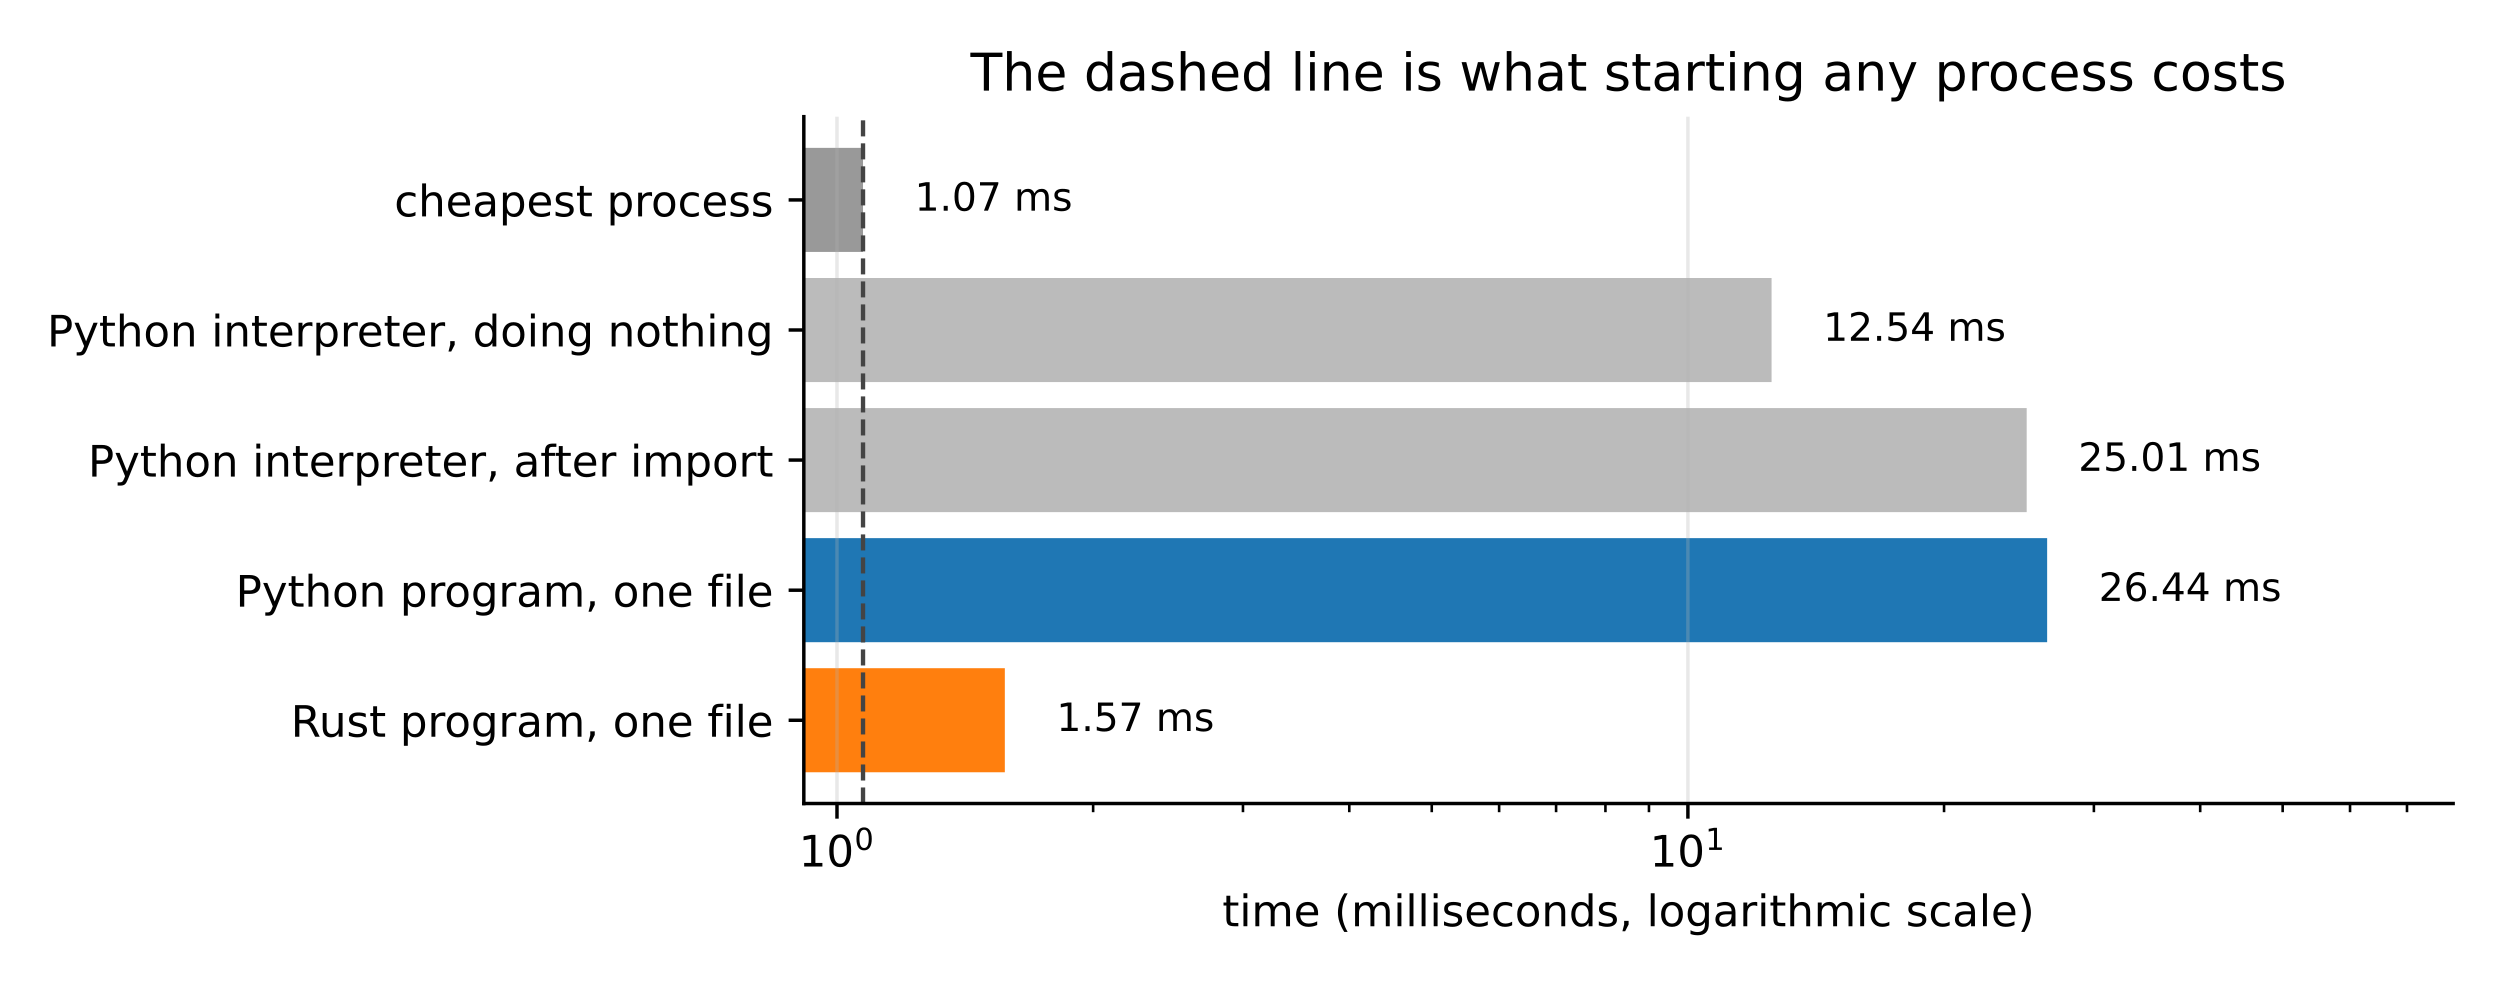
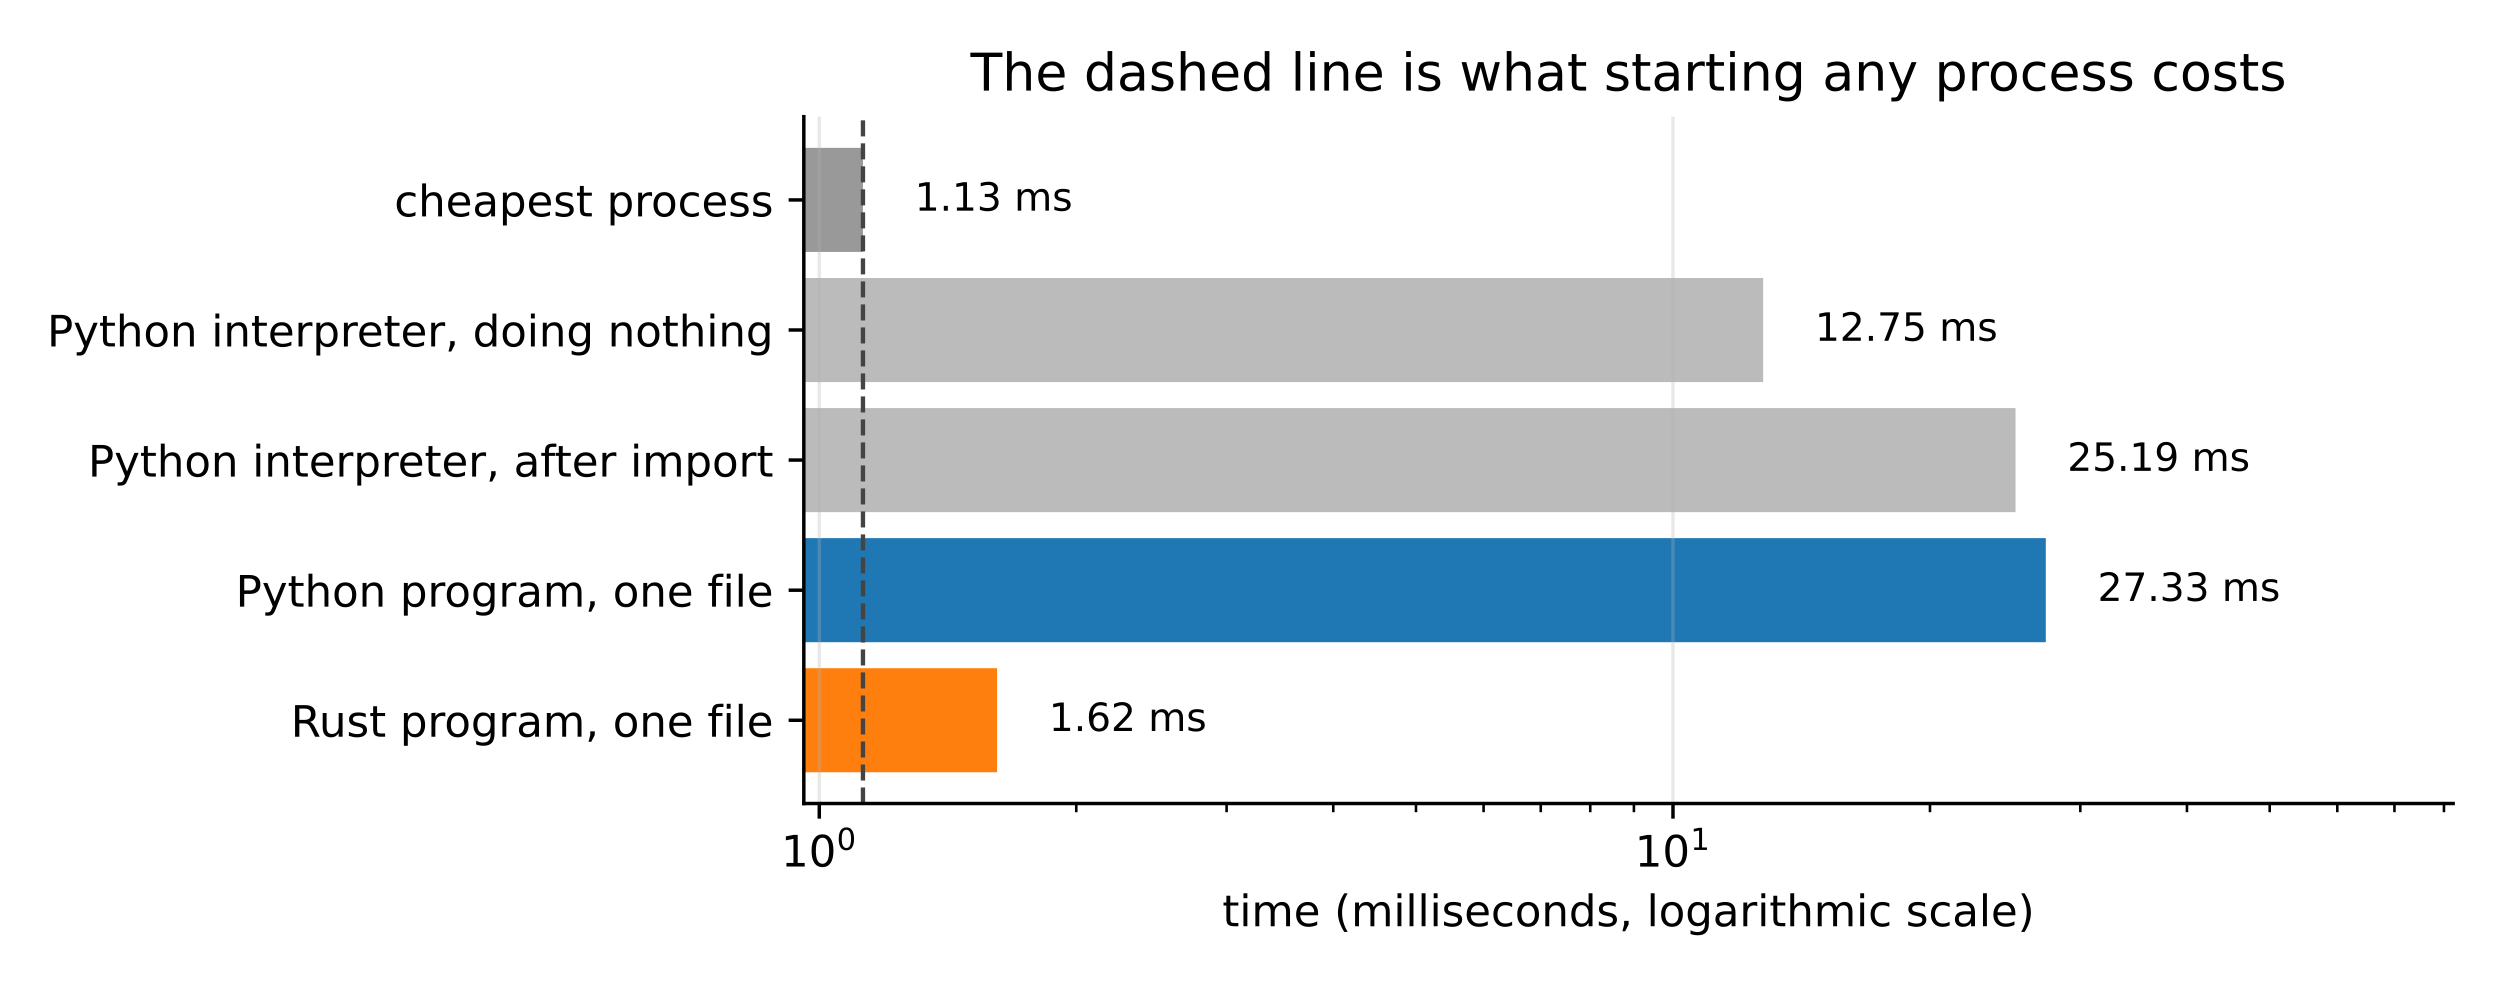
<svg xmlns="http://www.w3.org/2000/svg" xmlns:xlink="http://www.w3.org/1999/xlink" width="576pt" height="230.4pt" viewBox="0 0 576 230.4" version="1.1">
  <defs>
    <style type="text/css">*{stroke-linejoin: round; stroke-linecap: butt}</style>
  </defs>
  <g id="figure_1">
    <g id="patch_1">
      <path d="M 0 230.4 L 576 230.4 L 576 0 L 0 0 z " style="fill: #ffffff" />
    </g>
    <g id="axes_1">
      <g id="patch_2">
        <path d="M 185.2 185.128 L 565.2 185.128 L 565.2 26.88 L 185.2 26.88 z " style="fill: #ffffff" />
      </g>
      <g id="patch_3">
-         <path d="M -195856.844 34.073 L 198.841 34.073 L 198.841 58.05 L -195856.844 58.05 z " clip-path="url(#pd043f592e0)" style="fill: #999999" />
+         <path d="M -196504.597 34.073 L 198.826 34.073 L 198.826 58.05 L -196504.597 58.05 z " clip-path="url(#pd043f592e0)" style="fill: #999999" />
      </g>
      <g id="patch_4">
-         <path d="M -195856.844 64.044 L 408.17 64.044 L 408.17 88.021 L -195856.844 88.021 z " clip-path="url(#pd043f592e0)" style="fill: #bbbbbb" />
+         <path d="M -196504.597 64.044 L 406.237 64.044 L 406.237 88.021 L -196504.597 88.021 z " clip-path="url(#pd043f592e0)" style="fill: #bbbbbb" />
      </g>
      <g id="patch_5">
-         <path d="M -195856.844 94.016 L 466.95 94.016 L 466.95 117.992 L -195856.844 117.992 z " clip-path="url(#pd043f592e0)" style="fill: #bbbbbb" />
+         <path d="M -196504.597 94.016 L 464.379 94.016 L 464.379 117.992 L -196504.597 117.992 z " clip-path="url(#pd043f592e0)" style="fill: #bbbbbb" />
      </g>
      <g id="patch_6">
-         <path d="M -195856.844 123.987 L 471.661 123.987 L 471.661 147.964 L -195856.844 147.964 z " clip-path="url(#pd043f592e0)" style="fill: #1f77b4" />
+         <path d="M -196504.597 123.987 L 471.353 123.987 L 471.353 147.964 L -196504.597 147.964 z " clip-path="url(#pd043f592e0)" style="fill: #1f77b4" />
      </g>
      <g id="patch_7">
-         <path d="M -195856.844 153.958 L 231.514 153.958 L 231.514 177.935 L -195856.844 177.935 z " clip-path="url(#pd043f592e0)" style="fill: #ff7f0e" />
+         <path d="M -196504.597 153.958 L 229.721 153.958 L 229.721 177.935 L -196504.597 177.935 z " clip-path="url(#pd043f592e0)" style="fill: #ff7f0e" />
      </g>
      <g id="matplotlib.axis_1">
        <g id="xtick_1">
          <g id="line2d_1">
-             <path d="M 192.842 185.128 L 192.842 26.88 " clip-path="url(#pd043f592e0)" style="fill: none; stroke: #b0b0b0; stroke-opacity: 0.3; stroke-width: 0.8; stroke-linecap: square" />
+             <path d="M 188.762 185.128 L 188.762 26.88 " clip-path="url(#pd043f592e0)" style="fill: none; stroke: #b0b0b0; stroke-opacity: 0.3; stroke-width: 0.8; stroke-linecap: square" />
          </g>
          <g id="line2d_2">
            <defs>
              <path id="m288eb1307e" d="M 0 0 L 0 3.5 " style="stroke: #000000; stroke-width: 0.8" />
            </defs>
            <g>
-               <use xlink:href="#m288eb1307e" x="192.842" y="185.128" style="stroke: #000000; stroke-width: 0.8" />
+               <use xlink:href="#m288eb1307e" x="188.762" y="185.128" style="stroke: #000000; stroke-width: 0.8" />
            </g>
          </g>
          <g id="text_1">
-             <g transform="translate(184.0419 199.7264) scale(0.1 -0.1)">
+             <g transform="translate(179.9619 199.7264) scale(0.1 -0.1)">
              <defs>
                <path id="DejaVuSans-31" d="M 794 531 L 1825 531 L 1825 4091 L 703 3866 L 703 4441 L 1819 4666 L 2450 4666 L 2450 531 L 3481 531 L 3481 0 L 794 0 L 794 531 z " transform="scale(0.015625)" />
                <path id="DejaVuSans-30" d="M 2034 4250 Q 1547 4250 1301 3770 Q 1056 3291 1056 2328 Q 1056 1369 1301 889 Q 1547 409 2034 409 Q 2525 409 2770 889 Q 3016 1369 3016 2328 Q 3016 3291 2770 3770 Q 2525 4250 2034 4250 z M 2034 4750 Q 2819 4750 3233 4129 Q 3647 3509 3647 2328 Q 3647 1150 3233 529 Q 2819 -91 2034 -91 Q 1250 -91 836 529 Q 422 1150 422 2328 Q 422 3509 836 4129 Q 1250 4750 2034 4750 z " transform="scale(0.015625)" />
              </defs>
              <use xlink:href="#DejaVuSans-31" transform="translate(0 0.765625)" />
              <use xlink:href="#DejaVuSans-30" transform="translate(63.62305 0.765625)" />
              <use xlink:href="#DejaVuSans-30" transform="translate(128.2031 39.04688) scale(0.7)" />
            </g>
          </g>
        </g>
        <g id="xtick_2">
          <g id="line2d_3">
-             <path d="M 388.892 185.128 L 388.892 26.88 " clip-path="url(#pd043f592e0)" style="fill: none; stroke: #b0b0b0; stroke-opacity: 0.3; stroke-width: 0.8; stroke-linecap: square" />
+             <path d="M 385.455 185.128 L 385.455 26.88 " clip-path="url(#pd043f592e0)" style="fill: none; stroke: #b0b0b0; stroke-opacity: 0.3; stroke-width: 0.8; stroke-linecap: square" />
          </g>
          <g id="line2d_4">
            <g>
-               <use xlink:href="#m288eb1307e" x="388.892" y="185.128" style="stroke: #000000; stroke-width: 0.8" />
+               <use xlink:href="#m288eb1307e" x="385.455" y="185.128" style="stroke: #000000; stroke-width: 0.8" />
            </g>
          </g>
          <g id="text_2">
-             <g transform="translate(380.0916 199.7264) scale(0.1 -0.1)">
+             <g transform="translate(376.6552 199.7264) scale(0.1 -0.1)">
              <use xlink:href="#DejaVuSans-31" transform="translate(0 0.684375)" />
              <use xlink:href="#DejaVuSans-30" transform="translate(63.62305 0.684375)" />
              <use xlink:href="#DejaVuSans-31" transform="translate(128.2031 38.96563) scale(0.7)" />
            </g>
          </g>
        </g>
        <g id="xtick_3">
          <g id="line2d_5">
            <defs>
              <path id="m4691256076" d="M 0 0 L 0 2 " style="stroke: #000000; stroke-width: 0.6" />
            </defs>
            <g>
-               <use xlink:href="#m4691256076" x="251.859" y="185.128" style="stroke: #000000; stroke-width: 0.6" />
+               <use xlink:href="#m4691256076" x="247.972" y="185.128" style="stroke: #000000; stroke-width: 0.6" />
            </g>
          </g>
        </g>
        <g id="xtick_4">
          <g id="line2d_6">
            <g>
-               <use xlink:href="#m4691256076" x="286.381" y="185.128" style="stroke: #000000; stroke-width: 0.6" />
+               <use xlink:href="#m4691256076" x="282.608" y="185.128" style="stroke: #000000; stroke-width: 0.6" />
            </g>
          </g>
        </g>
        <g id="xtick_5">
          <g id="line2d_7">
            <g>
-               <use xlink:href="#m4691256076" x="310.876" y="185.128" style="stroke: #000000; stroke-width: 0.6" />
+               <use xlink:href="#m4691256076" x="307.183" y="185.128" style="stroke: #000000; stroke-width: 0.6" />
            </g>
          </g>
        </g>
        <g id="xtick_6">
          <g id="line2d_8">
            <g>
-               <use xlink:href="#m4691256076" x="329.875" y="185.128" style="stroke: #000000; stroke-width: 0.6" />
+               <use xlink:href="#m4691256076" x="326.245" y="185.128" style="stroke: #000000; stroke-width: 0.6" />
            </g>
          </g>
        </g>
        <g id="xtick_7">
          <g id="line2d_9">
            <g>
-               <use xlink:href="#m4691256076" x="345.398" y="185.128" style="stroke: #000000; stroke-width: 0.6" />
+               <use xlink:href="#m4691256076" x="341.819" y="185.128" style="stroke: #000000; stroke-width: 0.6" />
            </g>
          </g>
        </g>
        <g id="xtick_8">
          <g id="line2d_10">
            <g>
-               <use xlink:href="#m4691256076" x="358.523" y="185.128" style="stroke: #000000; stroke-width: 0.6" />
+               <use xlink:href="#m4691256076" x="354.987" y="185.128" style="stroke: #000000; stroke-width: 0.6" />
            </g>
          </g>
        </g>
        <g id="xtick_9">
          <g id="line2d_11">
            <g>
-               <use xlink:href="#m4691256076" x="369.892" y="185.128" style="stroke: #000000; stroke-width: 0.6" />
+               <use xlink:href="#m4691256076" x="366.394" y="185.128" style="stroke: #000000; stroke-width: 0.6" />
            </g>
          </g>
        </g>
        <g id="xtick_10">
          <g id="line2d_12">
            <g>
-               <use xlink:href="#m4691256076" x="379.921" y="185.128" style="stroke: #000000; stroke-width: 0.6" />
+               <use xlink:href="#m4691256076" x="376.455" y="185.128" style="stroke: #000000; stroke-width: 0.6" />
            </g>
          </g>
        </g>
        <g id="xtick_11">
          <g id="line2d_13">
            <g>
-               <use xlink:href="#m4691256076" x="447.908" y="185.128" style="stroke: #000000; stroke-width: 0.6" />
+               <use xlink:href="#m4691256076" x="444.666" y="185.128" style="stroke: #000000; stroke-width: 0.6" />
            </g>
          </g>
        </g>
        <g id="xtick_12">
          <g id="line2d_14">
            <g>
-               <use xlink:href="#m4691256076" x="482.431" y="185.128" style="stroke: #000000; stroke-width: 0.6" />
+               <use xlink:href="#m4691256076" x="479.302" y="185.128" style="stroke: #000000; stroke-width: 0.6" />
            </g>
          </g>
        </g>
        <g id="xtick_13">
          <g id="line2d_15">
            <g>
-               <use xlink:href="#m4691256076" x="506.925" y="185.128" style="stroke: #000000; stroke-width: 0.6" />
+               <use xlink:href="#m4691256076" x="503.876" y="185.128" style="stroke: #000000; stroke-width: 0.6" />
            </g>
          </g>
        </g>
        <g id="xtick_14">
          <g id="line2d_16">
            <g>
-               <use xlink:href="#m4691256076" x="525.924" y="185.128" style="stroke: #000000; stroke-width: 0.6" />
+               <use xlink:href="#m4691256076" x="522.938" y="185.128" style="stroke: #000000; stroke-width: 0.6" />
            </g>
          </g>
        </g>
        <g id="xtick_15">
          <g id="line2d_17">
            <g>
-               <use xlink:href="#m4691256076" x="541.448" y="185.128" style="stroke: #000000; stroke-width: 0.6" />
+               <use xlink:href="#m4691256076" x="538.512" y="185.128" style="stroke: #000000; stroke-width: 0.6" />
            </g>
          </g>
        </g>
        <g id="xtick_16">
          <g id="line2d_18">
            <g>
-               <use xlink:href="#m4691256076" x="554.573" y="185.128" style="stroke: #000000; stroke-width: 0.6" />
+               <use xlink:href="#m4691256076" x="551.68" y="185.128" style="stroke: #000000; stroke-width: 0.6" />
+             </g>
+           </g>
+         </g>
+         <g id="xtick_17">
+           <g id="line2d_19">
+             <g>
+               <use xlink:href="#m4691256076" x="563.087" y="185.128" style="stroke: #000000; stroke-width: 0.6" />
            </g>
          </g>
        </g>
        <g id="text_3">
          <g transform="translate(281.6297 213.4046) scale(0.1 -0.1)">
            <defs>
              <path id="DejaVuSans-74" d="M 1172 4494 L 1172 3500 L 2356 3500 L 2356 3053 L 1172 3053 L 1172 1153 Q 1172 725 1289 603 Q 1406 481 1766 481 L 2356 481 L 2356 0 L 1766 0 Q 1100 0 847 248 Q 594 497 594 1153 L 594 3053 L 172 3053 L 172 3500 L 594 3500 L 594 4494 L 1172 4494 z " transform="scale(0.015625)" />
              <path id="DejaVuSans-69" d="M 603 3500 L 1178 3500 L 1178 0 L 603 0 L 603 3500 z M 603 4863 L 1178 4863 L 1178 4134 L 603 4134 L 603 4863 z " transform="scale(0.015625)" />
              <path id="DejaVuSans-6d" d="M 3328 2828 Q 3544 3216 3844 3400 Q 4144 3584 4550 3584 Q 5097 3584 5394 3201 Q 5691 2819 5691 2113 L 5691 0 L 5113 0 L 5113 2094 Q 5113 2597 4934 2840 Q 4756 3084 4391 3084 Q 3944 3084 3684 2787 Q 3425 2491 3425 1978 L 3425 0 L 2847 0 L 2847 2094 Q 2847 2600 2669 2842 Q 2491 3084 2119 3084 Q 1678 3084 1418 2786 Q 1159 2488 1159 1978 L 1159 0 L 581 0 L 581 3500 L 1159 3500 L 1159 2956 Q 1356 3278 1631 3431 Q 1906 3584 2284 3584 Q 2666 3584 2933 3390 Q 3200 3197 3328 2828 z " transform="scale(0.015625)" />
              <path id="DejaVuSans-65" d="M 3597 1894 L 3597 1613 L 953 1613 Q 991 1019 1311 708 Q 1631 397 2203 397 Q 2534 397 2845 478 Q 3156 559 3463 722 L 3463 178 Q 3153 47 2828 -22 Q 2503 -91 2169 -91 Q 1331 -91 842 396 Q 353 884 353 1716 Q 353 2575 817 3079 Q 1281 3584 2069 3584 Q 2775 3584 3186 3129 Q 3597 2675 3597 1894 z M 3022 2063 Q 3016 2534 2758 2815 Q 2500 3097 2075 3097 Q 1594 3097 1305 2825 Q 1016 2553 972 2059 L 3022 2063 z " transform="scale(0.015625)" />
              <path id="DejaVuSans-20" transform="scale(0.015625)" />
              <path id="DejaVuSans-28" d="M 1984 4856 Q 1566 4138 1362 3434 Q 1159 2731 1159 2009 Q 1159 1288 1364 580 Q 1569 -128 1984 -844 L 1484 -844 Q 1016 -109 783 600 Q 550 1309 550 2009 Q 550 2706 781 3412 Q 1013 4119 1484 4856 L 1984 4856 z " transform="scale(0.015625)" />
              <path id="DejaVuSans-6c" d="M 603 4863 L 1178 4863 L 1178 0 L 603 0 L 603 4863 z " transform="scale(0.015625)" />
              <path id="DejaVuSans-73" d="M 2834 3397 L 2834 2853 Q 2591 2978 2328 3040 Q 2066 3103 1784 3103 Q 1356 3103 1142 2972 Q 928 2841 928 2578 Q 928 2378 1081 2264 Q 1234 2150 1697 2047 L 1894 2003 Q 2506 1872 2764 1633 Q 3022 1394 3022 966 Q 3022 478 2636 193 Q 2250 -91 1575 -91 Q 1294 -91 989 -36 Q 684 19 347 128 L 347 722 Q 666 556 975 473 Q 1284 391 1588 391 Q 1994 391 2212 530 Q 2431 669 2431 922 Q 2431 1156 2273 1281 Q 2116 1406 1581 1522 L 1381 1569 Q 847 1681 609 1914 Q 372 2147 372 2553 Q 372 3047 722 3315 Q 1072 3584 1716 3584 Q 2034 3584 2315 3537 Q 2597 3491 2834 3397 z " transform="scale(0.015625)" />
              <path id="DejaVuSans-63" d="M 3122 3366 L 3122 2828 Q 2878 2963 2633 3030 Q 2388 3097 2138 3097 Q 1578 3097 1268 2742 Q 959 2388 959 1747 Q 959 1106 1268 751 Q 1578 397 2138 397 Q 2388 397 2633 464 Q 2878 531 3122 666 L 3122 134 Q 2881 22 2623 -34 Q 2366 -91 2075 -91 Q 1284 -91 818 406 Q 353 903 353 1747 Q 353 2603 823 3093 Q 1294 3584 2113 3584 Q 2378 3584 2631 3529 Q 2884 3475 3122 3366 z " transform="scale(0.015625)" />
              <path id="DejaVuSans-6f" d="M 1959 3097 Q 1497 3097 1228 2736 Q 959 2375 959 1747 Q 959 1119 1226 758 Q 1494 397 1959 397 Q 2419 397 2687 759 Q 2956 1122 2956 1747 Q 2956 2369 2687 2733 Q 2419 3097 1959 3097 z M 1959 3584 Q 2709 3584 3137 3096 Q 3566 2609 3566 1747 Q 3566 888 3137 398 Q 2709 -91 1959 -91 Q 1206 -91 779 398 Q 353 888 353 1747 Q 353 2609 779 3096 Q 1206 3584 1959 3584 z " transform="scale(0.015625)" />
              <path id="DejaVuSans-6e" d="M 3513 2113 L 3513 0 L 2938 0 L 2938 2094 Q 2938 2591 2744 2837 Q 2550 3084 2163 3084 Q 1697 3084 1428 2787 Q 1159 2491 1159 1978 L 1159 0 L 581 0 L 581 3500 L 1159 3500 L 1159 2956 Q 1366 3272 1645 3428 Q 1925 3584 2291 3584 Q 2894 3584 3203 3211 Q 3513 2838 3513 2113 z " transform="scale(0.015625)" />
              <path id="DejaVuSans-64" d="M 2906 2969 L 2906 4863 L 3481 4863 L 3481 0 L 2906 0 L 2906 525 Q 2725 213 2448 61 Q 2172 -91 1784 -91 Q 1150 -91 751 415 Q 353 922 353 1747 Q 353 2572 751 3078 Q 1150 3584 1784 3584 Q 2172 3584 2448 3432 Q 2725 3281 2906 2969 z M 947 1747 Q 947 1113 1208 752 Q 1469 391 1925 391 Q 2381 391 2643 752 Q 2906 1113 2906 1747 Q 2906 2381 2643 2742 Q 2381 3103 1925 3103 Q 1469 3103 1208 2742 Q 947 2381 947 1747 z " transform="scale(0.015625)" />
              <path id="DejaVuSans-2c" d="M 750 794 L 1409 794 L 1409 256 L 897 -744 L 494 -744 L 750 256 L 750 794 z " transform="scale(0.015625)" />
              <path id="DejaVuSans-67" d="M 2906 1791 Q 2906 2416 2648 2759 Q 2391 3103 1925 3103 Q 1463 3103 1205 2759 Q 947 2416 947 1791 Q 947 1169 1205 825 Q 1463 481 1925 481 Q 2391 481 2648 825 Q 2906 1169 2906 1791 z M 3481 434 Q 3481 -459 3084 -895 Q 2688 -1331 1869 -1331 Q 1566 -1331 1297 -1286 Q 1028 -1241 775 -1147 L 775 -588 Q 1028 -725 1275 -790 Q 1522 -856 1778 -856 Q 2344 -856 2625 -561 Q 2906 -266 2906 331 L 2906 616 Q 2728 306 2450 153 Q 2172 0 1784 0 Q 1141 0 747 490 Q 353 981 353 1791 Q 353 2603 747 3093 Q 1141 3584 1784 3584 Q 2172 3584 2450 3431 Q 2728 3278 2906 2969 L 2906 3500 L 3481 3500 L 3481 434 z " transform="scale(0.015625)" />
              <path id="DejaVuSans-61" d="M 2194 1759 Q 1497 1759 1228 1600 Q 959 1441 959 1056 Q 959 750 1161 570 Q 1363 391 1709 391 Q 2188 391 2477 730 Q 2766 1069 2766 1631 L 2766 1759 L 2194 1759 z M 3341 1997 L 3341 0 L 2766 0 L 2766 531 Q 2569 213 2275 61 Q 1981 -91 1556 -91 Q 1019 -91 701 211 Q 384 513 384 1019 Q 384 1609 779 1909 Q 1175 2209 1959 2209 L 2766 2209 L 2766 2266 Q 2766 2663 2505 2880 Q 2244 3097 1772 3097 Q 1472 3097 1187 3025 Q 903 2953 641 2809 L 641 3341 Q 956 3463 1253 3523 Q 1550 3584 1831 3584 Q 2591 3584 2966 3190 Q 3341 2797 3341 1997 z " transform="scale(0.015625)" />
              <path id="DejaVuSans-72" d="M 2631 2963 Q 2534 3019 2420 3045 Q 2306 3072 2169 3072 Q 1681 3072 1420 2755 Q 1159 2438 1159 1844 L 1159 0 L 581 0 L 581 3500 L 1159 3500 L 1159 2956 Q 1341 3275 1631 3429 Q 1922 3584 2338 3584 Q 2397 3584 2469 3576 Q 2541 3569 2628 3553 L 2631 2963 z " transform="scale(0.015625)" />
              <path id="DejaVuSans-68" d="M 3513 2113 L 3513 0 L 2938 0 L 2938 2094 Q 2938 2591 2744 2837 Q 2550 3084 2163 3084 Q 1697 3084 1428 2787 Q 1159 2491 1159 1978 L 1159 0 L 581 0 L 581 4863 L 1159 4863 L 1159 2956 Q 1366 3272 1645 3428 Q 1925 3584 2291 3584 Q 2894 3584 3203 3211 Q 3513 2838 3513 2113 z " transform="scale(0.015625)" />
              <path id="DejaVuSans-29" d="M 513 4856 L 1013 4856 Q 1481 4119 1714 3412 Q 1947 2706 1947 2009 Q 1947 1309 1714 600 Q 1481 -109 1013 -844 L 513 -844 Q 928 -128 1133 580 Q 1338 1288 1338 2009 Q 1338 2731 1133 3434 Q 928 4138 513 4856 z " transform="scale(0.015625)" />
            </defs>
            <use xlink:href="#DejaVuSans-74" />
            <use xlink:href="#DejaVuSans-69" transform="translate(39.20898 0)" />
            <use xlink:href="#DejaVuSans-6d" transform="translate(66.99219 0)" />
            <use xlink:href="#DejaVuSans-65" transform="translate(164.4043 0)" />
            <use xlink:href="#DejaVuSans-20" transform="translate(225.9277 0)" />
            <use xlink:href="#DejaVuSans-28" transform="translate(257.7148 0)" />
            <use xlink:href="#DejaVuSans-6d" transform="translate(296.7285 0)" />
            <use xlink:href="#DejaVuSans-69" transform="translate(394.1406 0)" />
            <use xlink:href="#DejaVuSans-6c" transform="translate(421.9238 0)" />
            <use xlink:href="#DejaVuSans-6c" transform="translate(449.707 0)" />
            <use xlink:href="#DejaVuSans-69" transform="translate(477.4902 0)" />
            <use xlink:href="#DejaVuSans-73" transform="translate(505.2734 0)" />
            <use xlink:href="#DejaVuSans-65" transform="translate(557.373 0)" />
            <use xlink:href="#DejaVuSans-63" transform="translate(618.8965 0)" />
            <use xlink:href="#DejaVuSans-6f" transform="translate(673.877 0)" />
            <use xlink:href="#DejaVuSans-6e" transform="translate(735.0586 0)" />
            <use xlink:href="#DejaVuSans-64" transform="translate(798.4375 0)" />
            <use xlink:href="#DejaVuSans-73" transform="translate(861.9141 0)" />
            <use xlink:href="#DejaVuSans-2c" transform="translate(914.0137 0)" />
            <use xlink:href="#DejaVuSans-20" transform="translate(945.8008 0)" />
            <use xlink:href="#DejaVuSans-6c" transform="translate(977.5879 0)" />
            <use xlink:href="#DejaVuSans-6f" transform="translate(1005.371 0)" />
            <use xlink:href="#DejaVuSans-67" transform="translate(1066.553 0)" />
            <use xlink:href="#DejaVuSans-61" transform="translate(1130.029 0)" />
            <use xlink:href="#DejaVuSans-72" transform="translate(1191.309 0)" />
            <use xlink:href="#DejaVuSans-69" transform="translate(1232.422 0)" />
            <use xlink:href="#DejaVuSans-74" transform="translate(1260.205 0)" />
            <use xlink:href="#DejaVuSans-68" transform="translate(1299.414 0)" />
            <use xlink:href="#DejaVuSans-6d" transform="translate(1362.793 0)" />
            <use xlink:href="#DejaVuSans-69" transform="translate(1460.205 0)" />
            <use xlink:href="#DejaVuSans-63" transform="translate(1487.988 0)" />
            <use xlink:href="#DejaVuSans-20" transform="translate(1542.969 0)" />
            <use xlink:href="#DejaVuSans-73" transform="translate(1574.756 0)" />
            <use xlink:href="#DejaVuSans-63" transform="translate(1626.855 0)" />
            <use xlink:href="#DejaVuSans-61" transform="translate(1681.836 0)" />
            <use xlink:href="#DejaVuSans-6c" transform="translate(1743.115 0)" />
            <use xlink:href="#DejaVuSans-65" transform="translate(1770.898 0)" />
            <use xlink:href="#DejaVuSans-29" transform="translate(1832.422 0)" />
          </g>
        </g>
      </g>
      <g id="matplotlib.axis_2">
        <g id="ytick_1">
-           <g id="line2d_19">
+           <g id="line2d_20">
            <defs>
              <path id="m46afec8bac" d="M 0 0 L -3.5 0 " style="stroke: #000000; stroke-width: 0.8" />
            </defs>
            <g>
              <use xlink:href="#m46afec8bac" x="185.2" y="46.062" style="stroke: #000000; stroke-width: 0.8" />
            </g>
          </g>
          <g id="text_4">
            <g transform="translate(90.85 49.8608) scale(0.1 -0.1)">
              <defs>
                <path id="DejaVuSans-70" d="M 1159 525 L 1159 -1331 L 581 -1331 L 581 3500 L 1159 3500 L 1159 2969 Q 1341 3281 1617 3432 Q 1894 3584 2278 3584 Q 2916 3584 3314 3078 Q 3713 2572 3713 1747 Q 3713 922 3314 415 Q 2916 -91 2278 -91 Q 1894 -91 1617 61 Q 1341 213 1159 525 z M 3116 1747 Q 3116 2381 2855 2742 Q 2594 3103 2138 3103 Q 1681 3103 1420 2742 Q 1159 2381 1159 1747 Q 1159 1113 1420 752 Q 1681 391 2138 391 Q 2594 391 2855 752 Q 3116 1113 3116 1747 z " transform="scale(0.015625)" />
              </defs>
              <use xlink:href="#DejaVuSans-63" />
              <use xlink:href="#DejaVuSans-68" transform="translate(54.98047 0)" />
              <use xlink:href="#DejaVuSans-65" transform="translate(118.3594 0)" />
              <use xlink:href="#DejaVuSans-61" transform="translate(179.8828 0)" />
              <use xlink:href="#DejaVuSans-70" transform="translate(241.1621 0)" />
              <use xlink:href="#DejaVuSans-65" transform="translate(304.6387 0)" />
              <use xlink:href="#DejaVuSans-73" transform="translate(366.1621 0)" />
              <use xlink:href="#DejaVuSans-74" transform="translate(418.2617 0)" />
              <use xlink:href="#DejaVuSans-20" transform="translate(457.4707 0)" />
              <use xlink:href="#DejaVuSans-70" transform="translate(489.2578 0)" />
              <use xlink:href="#DejaVuSans-72" transform="translate(552.7344 0)" />
              <use xlink:href="#DejaVuSans-6f" transform="translate(591.5977 0)" />
              <use xlink:href="#DejaVuSans-63" transform="translate(652.7793 0)" />
              <use xlink:href="#DejaVuSans-65" transform="translate(707.7598 0)" />
              <use xlink:href="#DejaVuSans-73" transform="translate(769.2832 0)" />
              <use xlink:href="#DejaVuSans-73" transform="translate(821.3828 0)" />
            </g>
          </g>
        </g>
        <g id="ytick_2">
-           <g id="line2d_20">
+           <g id="line2d_21">
            <g>
              <use xlink:href="#m46afec8bac" x="185.2" y="76.033" style="stroke: #000000; stroke-width: 0.8" />
            </g>
          </g>
          <g id="text_5">
            <g transform="translate(10.84375 79.83201) scale(0.1 -0.1)">
              <defs>
                <path id="DejaVuSans-50" d="M 1259 4147 L 1259 2394 L 2053 2394 Q 2494 2394 2734 2622 Q 2975 2850 2975 3272 Q 2975 3691 2734 3919 Q 2494 4147 2053 4147 L 1259 4147 z M 628 4666 L 2053 4666 Q 2838 4666 3239 4311 Q 3641 3956 3641 3272 Q 3641 2581 3239 2228 Q 2838 1875 2053 1875 L 1259 1875 L 1259 0 L 628 0 L 628 4666 z " transform="scale(0.015625)" />
                <path id="DejaVuSans-79" d="M 2059 -325 Q 1816 -950 1584 -1140 Q 1353 -1331 966 -1331 L 506 -1331 L 506 -850 L 844 -850 Q 1081 -850 1212 -737 Q 1344 -625 1503 -206 L 1606 56 L 191 3500 L 800 3500 L 1894 763 L 2988 3500 L 3597 3500 L 2059 -325 z " transform="scale(0.015625)" />
              </defs>
              <use xlink:href="#DejaVuSans-50" />
              <use xlink:href="#DejaVuSans-79" transform="translate(60.30273 0)" />
              <use xlink:href="#DejaVuSans-74" transform="translate(119.4824 0)" />
              <use xlink:href="#DejaVuSans-68" transform="translate(158.6914 0)" />
              <use xlink:href="#DejaVuSans-6f" transform="translate(222.0703 0)" />
              <use xlink:href="#DejaVuSans-6e" transform="translate(283.252 0)" />
              <use xlink:href="#DejaVuSans-20" transform="translate(346.6309 0)" />
              <use xlink:href="#DejaVuSans-69" transform="translate(378.418 0)" />
              <use xlink:href="#DejaVuSans-6e" transform="translate(406.2012 0)" />
              <use xlink:href="#DejaVuSans-74" transform="translate(469.5801 0)" />
              <use xlink:href="#DejaVuSans-65" transform="translate(508.7891 0)" />
              <use xlink:href="#DejaVuSans-72" transform="translate(570.3125 0)" />
              <use xlink:href="#DejaVuSans-70" transform="translate(611.4258 0)" />
              <use xlink:href="#DejaVuSans-72" transform="translate(674.9023 0)" />
              <use xlink:href="#DejaVuSans-65" transform="translate(713.7656 0)" />
              <use xlink:href="#DejaVuSans-74" transform="translate(775.2891 0)" />
              <use xlink:href="#DejaVuSans-65" transform="translate(814.498 0)" />
              <use xlink:href="#DejaVuSans-72" transform="translate(876.0215 0)" />
              <use xlink:href="#DejaVuSans-2c" transform="translate(917.1348 0)" />
              <use xlink:href="#DejaVuSans-20" transform="translate(948.9219 0)" />
              <use xlink:href="#DejaVuSans-64" transform="translate(980.709 0)" />
              <use xlink:href="#DejaVuSans-6f" transform="translate(1044.186 0)" />
              <use xlink:href="#DejaVuSans-69" transform="translate(1105.367 0)" />
              <use xlink:href="#DejaVuSans-6e" transform="translate(1133.15 0)" />
              <use xlink:href="#DejaVuSans-67" transform="translate(1196.529 0)" />
              <use xlink:href="#DejaVuSans-20" transform="translate(1260.006 0)" />
              <use xlink:href="#DejaVuSans-6e" transform="translate(1291.793 0)" />
              <use xlink:href="#DejaVuSans-6f" transform="translate(1355.172 0)" />
              <use xlink:href="#DejaVuSans-74" transform="translate(1416.354 0)" />
              <use xlink:href="#DejaVuSans-68" transform="translate(1455.562 0)" />
              <use xlink:href="#DejaVuSans-69" transform="translate(1518.941 0)" />
              <use xlink:href="#DejaVuSans-6e" transform="translate(1546.725 0)" />
              <use xlink:href="#DejaVuSans-67" transform="translate(1610.104 0)" />
            </g>
          </g>
        </g>
        <g id="ytick_3">
-           <g id="line2d_21">
+           <g id="line2d_22">
            <g>
              <use xlink:href="#m46afec8bac" x="185.2" y="106.004" style="stroke: #000000; stroke-width: 0.8" />
            </g>
          </g>
          <g id="text_6">
            <g transform="translate(20.27812 109.8032) scale(0.1 -0.1)">
              <defs>
                <path id="DejaVuSans-66" d="M 2375 4863 L 2375 4384 L 1825 4384 Q 1516 4384 1395 4259 Q 1275 4134 1275 3809 L 1275 3500 L 2222 3500 L 2222 3053 L 1275 3053 L 1275 0 L 697 0 L 697 3053 L 147 3053 L 147 3500 L 697 3500 L 697 3744 Q 697 4328 969 4595 Q 1241 4863 1831 4863 L 2375 4863 z " transform="scale(0.015625)" />
              </defs>
              <use xlink:href="#DejaVuSans-50" />
              <use xlink:href="#DejaVuSans-79" transform="translate(60.30273 0)" />
              <use xlink:href="#DejaVuSans-74" transform="translate(119.4824 0)" />
              <use xlink:href="#DejaVuSans-68" transform="translate(158.6914 0)" />
              <use xlink:href="#DejaVuSans-6f" transform="translate(222.0703 0)" />
              <use xlink:href="#DejaVuSans-6e" transform="translate(283.252 0)" />
              <use xlink:href="#DejaVuSans-20" transform="translate(346.6309 0)" />
              <use xlink:href="#DejaVuSans-69" transform="translate(378.418 0)" />
              <use xlink:href="#DejaVuSans-6e" transform="translate(406.2012 0)" />
              <use xlink:href="#DejaVuSans-74" transform="translate(469.5801 0)" />
              <use xlink:href="#DejaVuSans-65" transform="translate(508.7891 0)" />
              <use xlink:href="#DejaVuSans-72" transform="translate(570.3125 0)" />
              <use xlink:href="#DejaVuSans-70" transform="translate(611.4258 0)" />
              <use xlink:href="#DejaVuSans-72" transform="translate(674.9023 0)" />
              <use xlink:href="#DejaVuSans-65" transform="translate(713.7656 0)" />
              <use xlink:href="#DejaVuSans-74" transform="translate(775.2891 0)" />
              <use xlink:href="#DejaVuSans-65" transform="translate(814.498 0)" />
              <use xlink:href="#DejaVuSans-72" transform="translate(876.0215 0)" />
              <use xlink:href="#DejaVuSans-2c" transform="translate(917.1348 0)" />
              <use xlink:href="#DejaVuSans-20" transform="translate(948.9219 0)" />
              <use xlink:href="#DejaVuSans-61" transform="translate(980.709 0)" />
              <use xlink:href="#DejaVuSans-66" transform="translate(1041.988 0)" />
              <use xlink:href="#DejaVuSans-74" transform="translate(1075.443 0)" />
              <use xlink:href="#DejaVuSans-65" transform="translate(1114.652 0)" />
              <use xlink:href="#DejaVuSans-72" transform="translate(1176.176 0)" />
              <use xlink:href="#DejaVuSans-20" transform="translate(1217.289 0)" />
              <use xlink:href="#DejaVuSans-69" transform="translate(1249.076 0)" />
              <use xlink:href="#DejaVuSans-6d" transform="translate(1276.859 0)" />
              <use xlink:href="#DejaVuSans-70" transform="translate(1374.271 0)" />
              <use xlink:href="#DejaVuSans-6f" transform="translate(1437.748 0)" />
              <use xlink:href="#DejaVuSans-72" transform="translate(1498.93 0)" />
              <use xlink:href="#DejaVuSans-74" transform="translate(1540.043 0)" />
            </g>
          </g>
        </g>
        <g id="ytick_4">
-           <g id="line2d_22">
+           <g id="line2d_23">
            <g>
              <use xlink:href="#m46afec8bac" x="185.2" y="135.975" style="stroke: #000000; stroke-width: 0.8" />
            </g>
          </g>
          <g id="text_7">
            <g transform="translate(54.30469 139.7744) scale(0.1 -0.1)">
              <use xlink:href="#DejaVuSans-50" />
              <use xlink:href="#DejaVuSans-79" transform="translate(60.30273 0)" />
              <use xlink:href="#DejaVuSans-74" transform="translate(119.4824 0)" />
              <use xlink:href="#DejaVuSans-68" transform="translate(158.6914 0)" />
              <use xlink:href="#DejaVuSans-6f" transform="translate(222.0703 0)" />
              <use xlink:href="#DejaVuSans-6e" transform="translate(283.252 0)" />
              <use xlink:href="#DejaVuSans-20" transform="translate(346.6309 0)" />
              <use xlink:href="#DejaVuSans-70" transform="translate(378.418 0)" />
              <use xlink:href="#DejaVuSans-72" transform="translate(441.8945 0)" />
              <use xlink:href="#DejaVuSans-6f" transform="translate(480.7578 0)" />
              <use xlink:href="#DejaVuSans-67" transform="translate(541.9395 0)" />
              <use xlink:href="#DejaVuSans-72" transform="translate(605.416 0)" />
              <use xlink:href="#DejaVuSans-61" transform="translate(646.5293 0)" />
              <use xlink:href="#DejaVuSans-6d" transform="translate(707.8086 0)" />
              <use xlink:href="#DejaVuSans-2c" transform="translate(805.2207 0)" />
              <use xlink:href="#DejaVuSans-20" transform="translate(837.0078 0)" />
              <use xlink:href="#DejaVuSans-6f" transform="translate(868.7949 0)" />
              <use xlink:href="#DejaVuSans-6e" transform="translate(929.9766 0)" />
              <use xlink:href="#DejaVuSans-65" transform="translate(993.3555 0)" />
              <use xlink:href="#DejaVuSans-20" transform="translate(1054.879 0)" />
              <use xlink:href="#DejaVuSans-66" transform="translate(1086.666 0)" />
              <use xlink:href="#DejaVuSans-69" transform="translate(1121.871 0)" />
              <use xlink:href="#DejaVuSans-6c" transform="translate(1149.654 0)" />
              <use xlink:href="#DejaVuSans-65" transform="translate(1177.438 0)" />
            </g>
          </g>
        </g>
        <g id="ytick_5">
-           <g id="line2d_23">
+           <g id="line2d_24">
            <g>
              <use xlink:href="#m46afec8bac" x="185.2" y="165.946" style="stroke: #000000; stroke-width: 0.8" />
            </g>
          </g>
          <g id="text_8">
            <g transform="translate(67.00156 169.7456) scale(0.1 -0.1)">
              <defs>
                <path id="DejaVuSans-52" d="M 2841 2188 Q 3044 2119 3236 1894 Q 3428 1669 3622 1275 L 4263 0 L 3584 0 L 2988 1197 Q 2756 1666 2539 1819 Q 2322 1972 1947 1972 L 1259 1972 L 1259 0 L 628 0 L 628 4666 L 2053 4666 Q 2853 4666 3247 4331 Q 3641 3997 3641 3322 Q 3641 2881 3436 2590 Q 3231 2300 2841 2188 z M 1259 4147 L 1259 2491 L 2053 2491 Q 2509 2491 2742 2702 Q 2975 2913 2975 3322 Q 2975 3731 2742 3939 Q 2509 4147 2053 4147 L 1259 4147 z " transform="scale(0.015625)" />
                <path id="DejaVuSans-75" d="M 544 1381 L 544 3500 L 1119 3500 L 1119 1403 Q 1119 906 1312 657 Q 1506 409 1894 409 Q 2359 409 2629 706 Q 2900 1003 2900 1516 L 2900 3500 L 3475 3500 L 3475 0 L 2900 0 L 2900 538 Q 2691 219 2414 64 Q 2138 -91 1772 -91 Q 1169 -91 856 284 Q 544 659 544 1381 z M 1991 3584 L 1991 3584 z " transform="scale(0.015625)" />
              </defs>
              <use xlink:href="#DejaVuSans-52" />
              <use xlink:href="#DejaVuSans-75" transform="translate(64.98242 0)" />
              <use xlink:href="#DejaVuSans-73" transform="translate(128.3613 0)" />
              <use xlink:href="#DejaVuSans-74" transform="translate(180.4609 0)" />
              <use xlink:href="#DejaVuSans-20" transform="translate(219.6699 0)" />
              <use xlink:href="#DejaVuSans-70" transform="translate(251.457 0)" />
              <use xlink:href="#DejaVuSans-72" transform="translate(314.9336 0)" />
              <use xlink:href="#DejaVuSans-6f" transform="translate(353.7969 0)" />
              <use xlink:href="#DejaVuSans-67" transform="translate(414.9785 0)" />
              <use xlink:href="#DejaVuSans-72" transform="translate(478.4551 0)" />
              <use xlink:href="#DejaVuSans-61" transform="translate(519.5684 0)" />
              <use xlink:href="#DejaVuSans-6d" transform="translate(580.8477 0)" />
              <use xlink:href="#DejaVuSans-2c" transform="translate(678.2598 0)" />
              <use xlink:href="#DejaVuSans-20" transform="translate(710.0469 0)" />
              <use xlink:href="#DejaVuSans-6f" transform="translate(741.834 0)" />
              <use xlink:href="#DejaVuSans-6e" transform="translate(803.0156 0)" />
              <use xlink:href="#DejaVuSans-65" transform="translate(866.3945 0)" />
              <use xlink:href="#DejaVuSans-20" transform="translate(927.918 0)" />
              <use xlink:href="#DejaVuSans-66" transform="translate(959.7051 0)" />
              <use xlink:href="#DejaVuSans-69" transform="translate(994.9102 0)" />
              <use xlink:href="#DejaVuSans-6c" transform="translate(1022.693 0)" />
              <use xlink:href="#DejaVuSans-65" transform="translate(1050.477 0)" />
            </g>
          </g>
        </g>
      </g>
-       <g id="line2d_24">
-         <path d="M 198.841 185.128 L 198.841 26.88 " clip-path="url(#pd043f592e0)" style="fill: none; stroke-dasharray: 3.7,1.6; stroke-dashoffset: 0; stroke: #444444" />
+       <g id="line2d_25">
+         <path d="M 198.826 185.128 L 198.826 26.88 " clip-path="url(#pd043f592e0)" style="fill: none; stroke-dasharray: 3.7,1.6; stroke-dashoffset: 0; stroke: #444444" />
      </g>
      <g id="patch_8">
        <path d="M 185.2 185.128 L 185.2 26.88 " style="fill: none; stroke: #000000; stroke-width: 0.8; stroke-linejoin: miter; stroke-linecap: square" />
      </g>
      <g id="patch_9">
        <path d="M 185.2 185.128 L 565.2 185.128 " style="fill: none; stroke: #000000; stroke-width: 0.8; stroke-linejoin: miter; stroke-linecap: square" />
      </g>
      <g id="text_9">
-         <g transform="translate(210.7408 48.54501) scale(0.09 -0.09)">
+         <g transform="translate(210.7652 48.54501) scale(0.09 -0.09)">
          <defs>
            <path id="DejaVuSans-2e" d="M 684 794 L 1344 794 L 1344 0 L 684 0 L 684 794 z " transform="scale(0.015625)" />
-             <path id="DejaVuSans-37" d="M 525 4666 L 3525 4666 L 3525 4397 L 1831 0 L 1172 0 L 2766 4134 L 525 4134 L 525 4666 z " transform="scale(0.015625)" />
+             <path id="DejaVuSans-33" d="M 2597 2516 Q 3050 2419 3304 2112 Q 3559 1806 3559 1356 Q 3559 666 3084 287 Q 2609 -91 1734 -91 Q 1441 -91 1130 -33 Q 819 25 488 141 L 488 750 Q 750 597 1062 519 Q 1375 441 1716 441 Q 2309 441 2620 675 Q 2931 909 2931 1356 Q 2931 1769 2642 2001 Q 2353 2234 1838 2234 L 1294 2234 L 1294 2753 L 1863 2753 Q 2328 2753 2575 2939 Q 2822 3125 2822 3475 Q 2822 3834 2567 4026 Q 2313 4219 1838 4219 Q 1578 4219 1281 4162 Q 984 4106 628 3988 L 628 4550 Q 988 4650 1302 4700 Q 1616 4750 1894 4750 Q 2613 4750 3031 4423 Q 3450 4097 3450 3541 Q 3450 3153 3228 2886 Q 3006 2619 2597 2516 z " transform="scale(0.015625)" />
          </defs>
          <use xlink:href="#DejaVuSans-31" />
          <use xlink:href="#DejaVuSans-2e" transform="translate(63.62305 0)" />
-           <use xlink:href="#DejaVuSans-30" transform="translate(95.41016 0)" />
-           <use xlink:href="#DejaVuSans-37" transform="translate(159.0332 0)" />
+           <use xlink:href="#DejaVuSans-31" transform="translate(95.41016 0)" />
+           <use xlink:href="#DejaVuSans-33" transform="translate(159.0332 0)" />
          <use xlink:href="#DejaVuSans-20" transform="translate(222.6562 0)" />
          <use xlink:href="#DejaVuSans-6d" transform="translate(254.4434 0)" />
          <use xlink:href="#DejaVuSans-73" transform="translate(351.8555 0)" />
        </g>
      </g>
      <g id="text_10">
-         <g transform="translate(420.0694 78.51623) scale(0.09 -0.09)">
+         <g transform="translate(418.1763 78.51623) scale(0.09 -0.09)">
          <defs>
            <path id="DejaVuSans-32" d="M 1228 531 L 3431 531 L 3431 0 L 469 0 L 469 531 Q 828 903 1448 1529 Q 2069 2156 2228 2338 Q 2531 2678 2651 2914 Q 2772 3150 2772 3378 Q 2772 3750 2511 3984 Q 2250 4219 1831 4219 Q 1534 4219 1204 4116 Q 875 4013 500 3803 L 500 4441 Q 881 4594 1212 4672 Q 1544 4750 1819 4750 Q 2544 4750 2975 4387 Q 3406 4025 3406 3419 Q 3406 3131 3298 2873 Q 3191 2616 2906 2266 Q 2828 2175 2409 1742 Q 1991 1309 1228 531 z " transform="scale(0.015625)" />
+             <path id="DejaVuSans-37" d="M 525 4666 L 3525 4666 L 3525 4397 L 1831 0 L 1172 0 L 2766 4134 L 525 4134 L 525 4666 z " transform="scale(0.015625)" />
            <path id="DejaVuSans-35" d="M 691 4666 L 3169 4666 L 3169 4134 L 1269 4134 L 1269 2991 Q 1406 3038 1543 3061 Q 1681 3084 1819 3084 Q 2600 3084 3056 2656 Q 3513 2228 3513 1497 Q 3513 744 3044 326 Q 2575 -91 1722 -91 Q 1428 -91 1123 -41 Q 819 9 494 109 L 494 744 Q 775 591 1075 516 Q 1375 441 1709 441 Q 2250 441 2565 725 Q 2881 1009 2881 1497 Q 2881 1984 2565 2268 Q 2250 2553 1709 2553 Q 1456 2553 1204 2497 Q 953 2441 691 2322 L 691 4666 z " transform="scale(0.015625)" />
-             <path id="DejaVuSans-34" d="M 2419 4116 L 825 1625 L 2419 1625 L 2419 4116 z M 2253 4666 L 3047 4666 L 3047 1625 L 3713 1625 L 3713 1100 L 3047 1100 L 3047 0 L 2419 0 L 2419 1100 L 313 1100 L 313 1709 L 2253 4666 z " transform="scale(0.015625)" />
          </defs>
          <use xlink:href="#DejaVuSans-31" />
          <use xlink:href="#DejaVuSans-32" transform="translate(63.62305 0)" />
          <use xlink:href="#DejaVuSans-2e" transform="translate(127.2461 0)" />
-           <use xlink:href="#DejaVuSans-35" transform="translate(159.0332 0)" />
-           <use xlink:href="#DejaVuSans-34" transform="translate(222.6562 0)" />
+           <use xlink:href="#DejaVuSans-37" transform="translate(159.0332 0)" />
+           <use xlink:href="#DejaVuSans-35" transform="translate(222.6562 0)" />
          <use xlink:href="#DejaVuSans-20" transform="translate(286.2793 0)" />
          <use xlink:href="#DejaVuSans-6d" transform="translate(318.0664 0)" />
          <use xlink:href="#DejaVuSans-73" transform="translate(415.4785 0)" />
        </g>
      </g>
      <g id="text_11">
-         <g transform="translate(478.85 108.4874) scale(0.09 -0.09)">
+         <g transform="translate(476.318 108.4874) scale(0.09 -0.09)">
+           <defs>
+             <path id="DejaVuSans-39" d="M 703 97 L 703 672 Q 941 559 1184 500 Q 1428 441 1663 441 Q 2288 441 2617 861 Q 2947 1281 2994 2138 Q 2813 1869 2534 1725 Q 2256 1581 1919 1581 Q 1219 1581 811 2004 Q 403 2428 403 3163 Q 403 3881 828 4315 Q 1253 4750 1959 4750 Q 2769 4750 3195 4129 Q 3622 3509 3622 2328 Q 3622 1225 3098 567 Q 2575 -91 1691 -91 Q 1453 -91 1209 -44 Q 966 3 703 97 z M 1959 2075 Q 2384 2075 2632 2365 Q 2881 2656 2881 3163 Q 2881 3666 2632 3958 Q 2384 4250 1959 4250 Q 1534 4250 1286 3958 Q 1038 3666 1038 3163 Q 1038 2656 1286 2365 Q 1534 2075 1959 2075 z " transform="scale(0.015625)" />
+           </defs>
          <use xlink:href="#DejaVuSans-32" />
          <use xlink:href="#DejaVuSans-35" transform="translate(63.62305 0)" />
          <use xlink:href="#DejaVuSans-2e" transform="translate(127.2461 0)" />
-           <use xlink:href="#DejaVuSans-30" transform="translate(159.0332 0)" />
-           <use xlink:href="#DejaVuSans-31" transform="translate(222.6562 0)" />
+           <use xlink:href="#DejaVuSans-31" transform="translate(159.0332 0)" />
+           <use xlink:href="#DejaVuSans-39" transform="translate(222.6562 0)" />
          <use xlink:href="#DejaVuSans-20" transform="translate(286.2793 0)" />
          <use xlink:href="#DejaVuSans-6d" transform="translate(318.0664 0)" />
          <use xlink:href="#DejaVuSans-73" transform="translate(415.4785 0)" />
        </g>
      </g>
      <g id="text_12">
-         <g transform="translate(483.5603 138.4587) scale(0.09 -0.09)">
+         <g transform="translate(483.2923 138.4587) scale(0.09 -0.09)">
+           <use xlink:href="#DejaVuSans-32" />
+           <use xlink:href="#DejaVuSans-37" transform="translate(63.62305 0)" />
+           <use xlink:href="#DejaVuSans-2e" transform="translate(127.2461 0)" />
+           <use xlink:href="#DejaVuSans-33" transform="translate(159.0332 0)" />
+           <use xlink:href="#DejaVuSans-33" transform="translate(222.6562 0)" />
+           <use xlink:href="#DejaVuSans-20" transform="translate(286.2793 0)" />
+           <use xlink:href="#DejaVuSans-6d" transform="translate(318.0664 0)" />
+           <use xlink:href="#DejaVuSans-73" transform="translate(415.4785 0)" />
+         </g>
+       </g>
+       <g id="text_13">
+         <g transform="translate(241.6601 168.4299) scale(0.09 -0.09)">
          <defs>
            <path id="DejaVuSans-36" d="M 2113 2584 Q 1688 2584 1439 2293 Q 1191 2003 1191 1497 Q 1191 994 1439 701 Q 1688 409 2113 409 Q 2538 409 2786 701 Q 3034 994 3034 1497 Q 3034 2003 2786 2293 Q 2538 2584 2113 2584 z M 3366 4563 L 3366 3988 Q 3128 4100 2886 4159 Q 2644 4219 2406 4219 Q 1781 4219 1451 3797 Q 1122 3375 1075 2522 Q 1259 2794 1537 2939 Q 1816 3084 2150 3084 Q 2853 3084 3261 2657 Q 3669 2231 3669 1497 Q 3669 778 3244 343 Q 2819 -91 2113 -91 Q 1303 -91 875 529 Q 447 1150 447 2328 Q 447 3434 972 4092 Q 1497 4750 2381 4750 Q 2619 4750 2861 4703 Q 3103 4656 3366 4563 z " transform="scale(0.015625)" />
          </defs>
-           <use xlink:href="#DejaVuSans-32" />
-           <use xlink:href="#DejaVuSans-36" transform="translate(63.62305 0)" />
-           <use xlink:href="#DejaVuSans-2e" transform="translate(127.2461 0)" />
-           <use xlink:href="#DejaVuSans-34" transform="translate(159.0332 0)" />
-           <use xlink:href="#DejaVuSans-34" transform="translate(222.6562 0)" />
-           <use xlink:href="#DejaVuSans-20" transform="translate(286.2793 0)" />
-           <use xlink:href="#DejaVuSans-6d" transform="translate(318.0664 0)" />
-           <use xlink:href="#DejaVuSans-73" transform="translate(415.4785 0)" />
-         </g>
-       </g>
-       <g id="text_13">
-         <g transform="translate(243.414 168.4299) scale(0.09 -0.09)">
          <use xlink:href="#DejaVuSans-31" />
          <use xlink:href="#DejaVuSans-2e" transform="translate(63.62305 0)" />
-           <use xlink:href="#DejaVuSans-35" transform="translate(95.41016 0)" />
-           <use xlink:href="#DejaVuSans-37" transform="translate(159.0332 0)" />
+           <use xlink:href="#DejaVuSans-36" transform="translate(95.41016 0)" />
+           <use xlink:href="#DejaVuSans-32" transform="translate(159.0332 0)" />
          <use xlink:href="#DejaVuSans-20" transform="translate(222.6562 0)" />
          <use xlink:href="#DejaVuSans-6d" transform="translate(254.4434 0)" />
          <use xlink:href="#DejaVuSans-73" transform="translate(351.8555 0)" />
        </g>
      </g>
      <g id="text_14">
        <g transform="translate(223.6016 20.88) scale(0.12 -0.12)">
          <defs>
            <path id="DejaVuSans-54" d="M -19 4666 L 3928 4666 L 3928 4134 L 2272 4134 L 2272 0 L 1638 0 L 1638 4134 L -19 4134 L -19 4666 z " transform="scale(0.015625)" />
            <path id="DejaVuSans-77" d="M 269 3500 L 844 3500 L 1563 769 L 2278 3500 L 2956 3500 L 3675 769 L 4391 3500 L 4966 3500 L 4050 0 L 3372 0 L 2619 2869 L 1863 0 L 1184 0 L 269 3500 z " transform="scale(0.015625)" />
          </defs>
          <use xlink:href="#DejaVuSans-54" />
          <use xlink:href="#DejaVuSans-68" transform="translate(61.08398 0)" />
          <use xlink:href="#DejaVuSans-65" transform="translate(124.4629 0)" />
          <use xlink:href="#DejaVuSans-20" transform="translate(185.9863 0)" />
          <use xlink:href="#DejaVuSans-64" transform="translate(217.7734 0)" />
          <use xlink:href="#DejaVuSans-61" transform="translate(281.25 0)" />
          <use xlink:href="#DejaVuSans-73" transform="translate(342.5293 0)" />
          <use xlink:href="#DejaVuSans-68" transform="translate(394.6289 0)" />
          <use xlink:href="#DejaVuSans-65" transform="translate(458.0078 0)" />
          <use xlink:href="#DejaVuSans-64" transform="translate(519.5312 0)" />
          <use xlink:href="#DejaVuSans-20" transform="translate(583.0078 0)" />
          <use xlink:href="#DejaVuSans-6c" transform="translate(614.7949 0)" />
          <use xlink:href="#DejaVuSans-69" transform="translate(642.5781 0)" />
          <use xlink:href="#DejaVuSans-6e" transform="translate(670.3613 0)" />
          <use xlink:href="#DejaVuSans-65" transform="translate(733.7402 0)" />
          <use xlink:href="#DejaVuSans-20" transform="translate(795.2637 0)" />
          <use xlink:href="#DejaVuSans-69" transform="translate(827.0508 0)" />
          <use xlink:href="#DejaVuSans-73" transform="translate(854.834 0)" />
          <use xlink:href="#DejaVuSans-20" transform="translate(906.9336 0)" />
          <use xlink:href="#DejaVuSans-77" transform="translate(938.7207 0)" />
          <use xlink:href="#DejaVuSans-68" transform="translate(1020.508 0)" />
          <use xlink:href="#DejaVuSans-61" transform="translate(1083.887 0)" />
          <use xlink:href="#DejaVuSans-74" transform="translate(1145.166 0)" />
          <use xlink:href="#DejaVuSans-20" transform="translate(1184.375 0)" />
          <use xlink:href="#DejaVuSans-73" transform="translate(1216.162 0)" />
          <use xlink:href="#DejaVuSans-74" transform="translate(1268.262 0)" />
          <use xlink:href="#DejaVuSans-61" transform="translate(1307.471 0)" />
          <use xlink:href="#DejaVuSans-72" transform="translate(1368.75 0)" />
          <use xlink:href="#DejaVuSans-74" transform="translate(1409.863 0)" />
          <use xlink:href="#DejaVuSans-69" transform="translate(1449.072 0)" />
          <use xlink:href="#DejaVuSans-6e" transform="translate(1476.855 0)" />
          <use xlink:href="#DejaVuSans-67" transform="translate(1540.234 0)" />
          <use xlink:href="#DejaVuSans-20" transform="translate(1603.711 0)" />
          <use xlink:href="#DejaVuSans-61" transform="translate(1635.498 0)" />
          <use xlink:href="#DejaVuSans-6e" transform="translate(1696.777 0)" />
          <use xlink:href="#DejaVuSans-79" transform="translate(1760.156 0)" />
          <use xlink:href="#DejaVuSans-20" transform="translate(1819.336 0)" />
          <use xlink:href="#DejaVuSans-70" transform="translate(1851.123 0)" />
          <use xlink:href="#DejaVuSans-72" transform="translate(1914.6 0)" />
          <use xlink:href="#DejaVuSans-6f" transform="translate(1953.463 0)" />
          <use xlink:href="#DejaVuSans-63" transform="translate(2014.645 0)" />
          <use xlink:href="#DejaVuSans-65" transform="translate(2069.625 0)" />
          <use xlink:href="#DejaVuSans-73" transform="translate(2131.148 0)" />
          <use xlink:href="#DejaVuSans-73" transform="translate(2183.248 0)" />
          <use xlink:href="#DejaVuSans-20" transform="translate(2235.348 0)" />
          <use xlink:href="#DejaVuSans-63" transform="translate(2267.135 0)" />
          <use xlink:href="#DejaVuSans-6f" transform="translate(2322.115 0)" />
          <use xlink:href="#DejaVuSans-73" transform="translate(2383.297 0)" />
          <use xlink:href="#DejaVuSans-74" transform="translate(2435.396 0)" />
          <use xlink:href="#DejaVuSans-73" transform="translate(2474.605 0)" />
        </g>
      </g>
    </g>
  </g>
  <defs>
    <clipPath id="pd043f592e0">
      <rect x="185.2" y="26.88" width="380" height="158.248" />
    </clipPath>
  </defs>
</svg>
